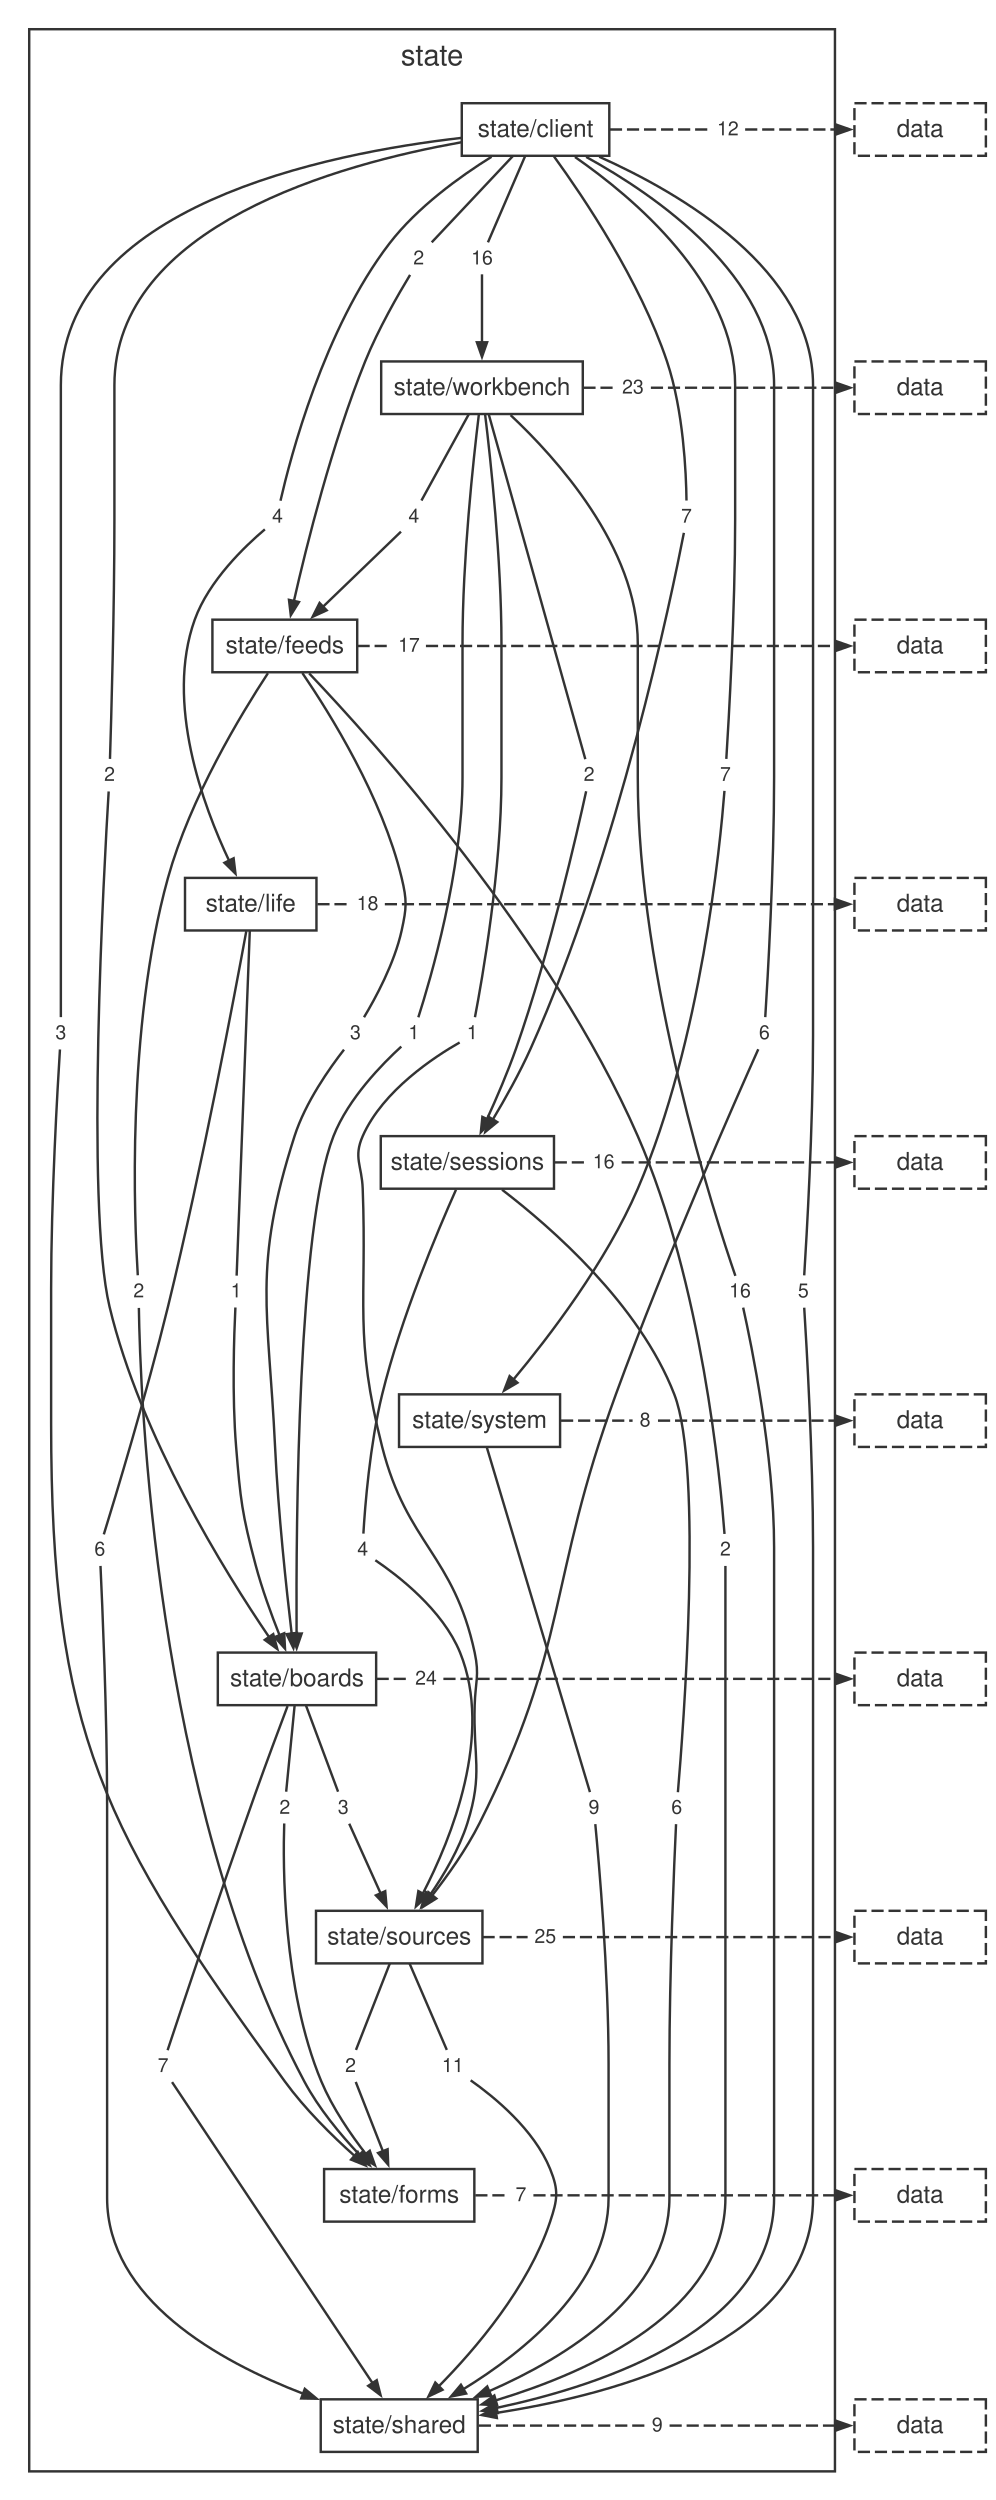
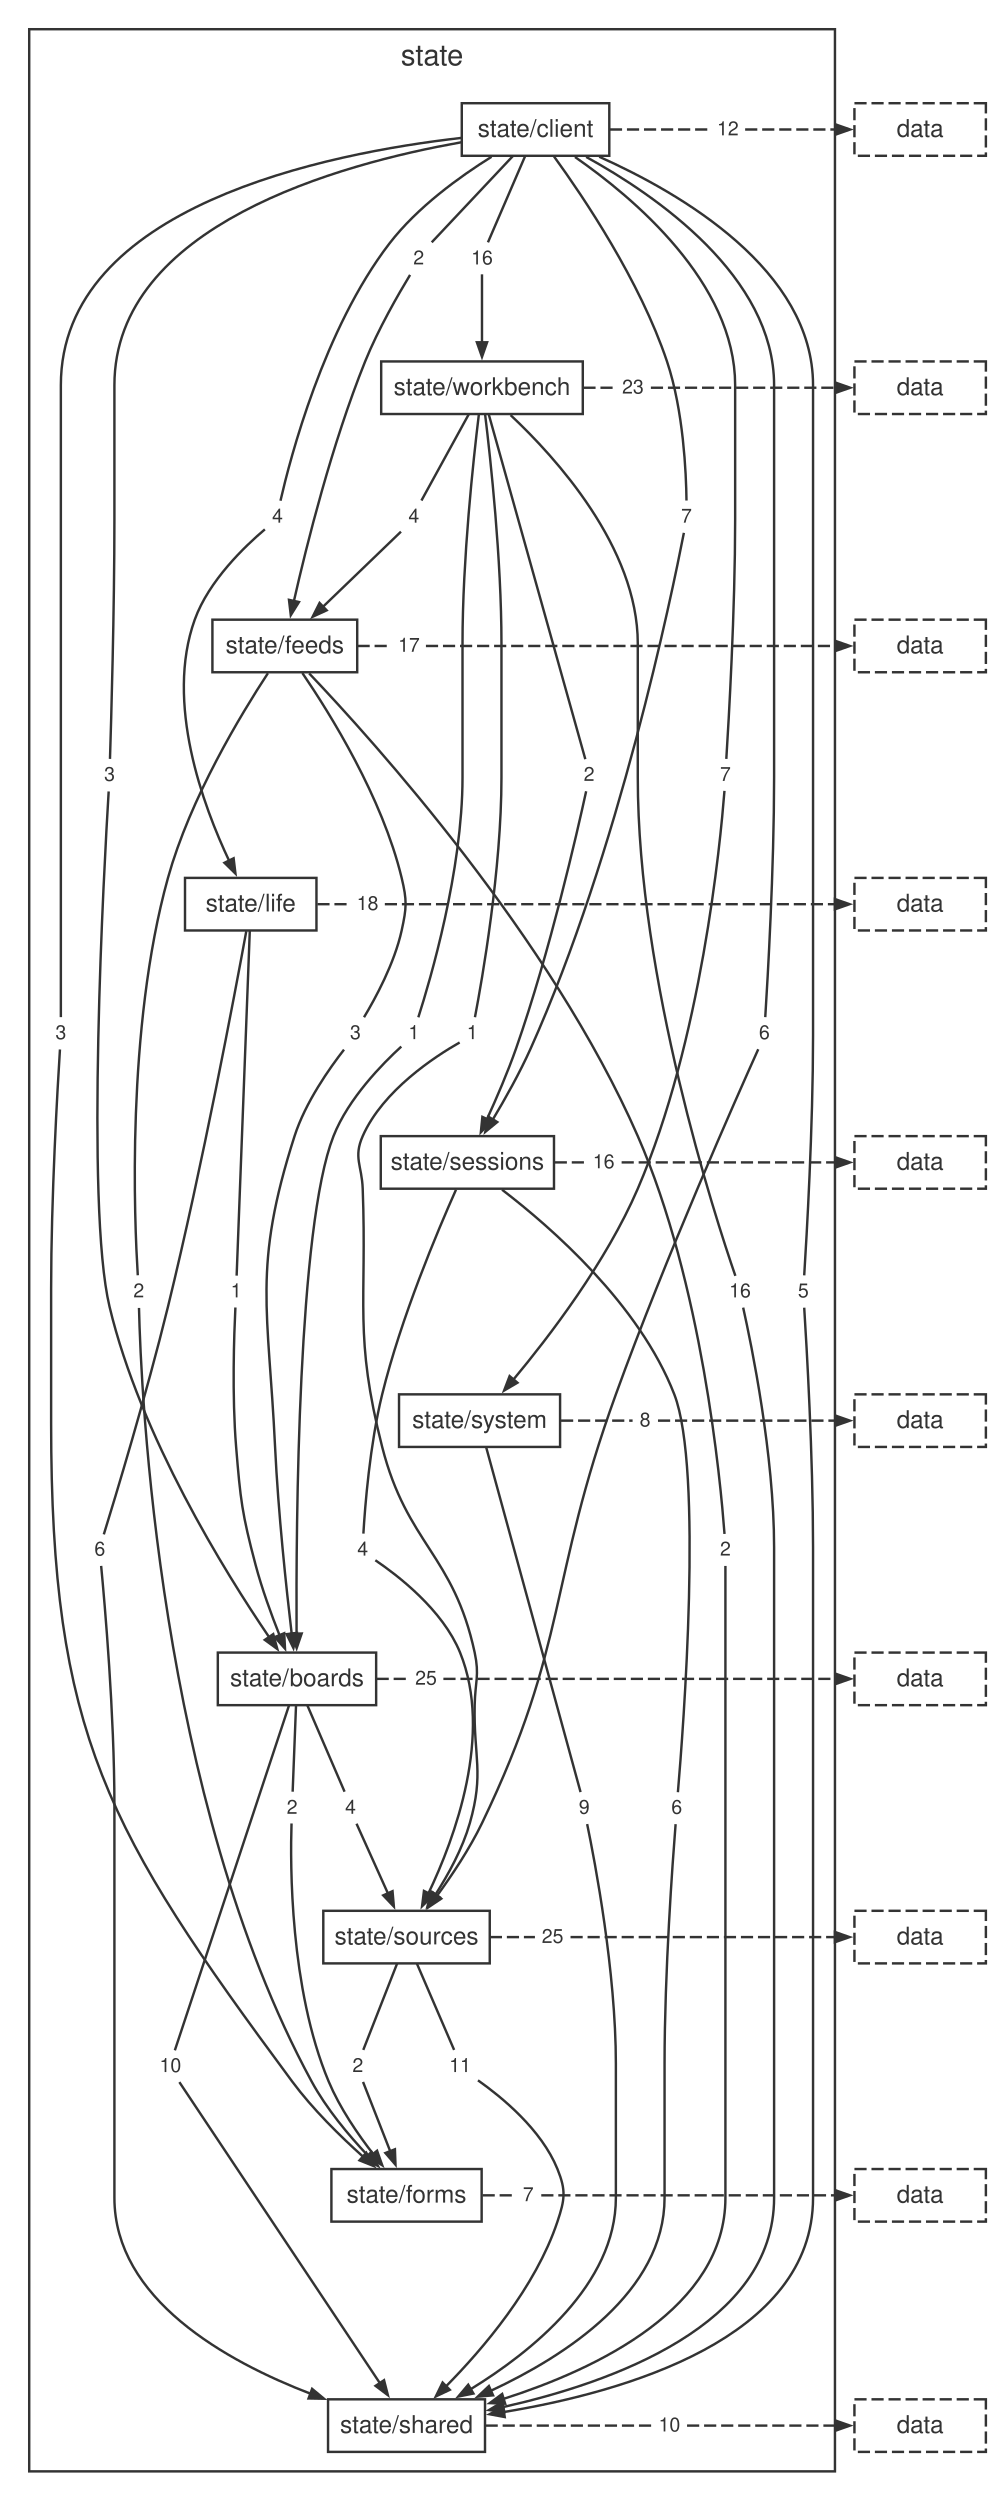
<svg xmlns="http://www.w3.org/2000/svg" width="409pt" height="1027pt" viewBox="0.00 0.00 409.00 1027.00">
  <style>svg { color: #333333; } @media (prefers-color-scheme: dark) { svg { color: #cccccc; background: #1e1e1e; } }</style>
  <g id="graph0" class="graph" transform="scale(1 1) rotate(0) translate(4 1023.24)">
    <g id="clust1" class="cluster">
      <polygon fill="none" stroke="currentColor" points="8,-8 8,-1011.24 339,-1011.24 339,-8 8,-8" />
      <text fill="currentColor" xml:space="preserve" text-anchor="middle" x="173.5" y="-996.44" font-family="Helvetica,Arial,sans-serif" font-size="12.00">state</text>
    </g>
    <g id="node1" class="node">
      <polygon fill="none" stroke="currentColor" points="246.3,-980.84 185.7,-980.84 185.7,-959.24 246.3,-959.24 246.3,-980.84" />
      <text fill="currentColor" xml:space="preserve" text-anchor="middle" x="216" y="-967.04" font-family="Helvetica,Arial,sans-serif" font-size="10.00">state/client</text>
    </g>
    <g id="node2" class="node">
      <polygon fill="none" stroke="currentColor" points="235.41,-874.76 152.59,-874.76 152.59,-853.16 235.41,-853.16 235.41,-874.76" />
      <text fill="currentColor" xml:space="preserve" text-anchor="middle" x="194" y="-860.96" font-family="Helvetica,Arial,sans-serif" font-size="10.00">state/workbench</text>
    </g>
    <g id="node11" class="node">
      <polygon fill="none" stroke="none" points="45.88,-711.08 36.12,-711.08 36.12,-698.6 45.88,-698.6 45.88,-711.08" />
-       <text fill="currentColor" xml:space="preserve" text-anchor="middle" x="41" y="-702.44" font-family="Helvetica,Arial,sans-serif" font-size="8.00">2</text>
+       <text fill="currentColor" xml:space="preserve" text-anchor="middle" x="41" y="-702.44" font-family="Helvetica,Arial,sans-serif" font-size="8.00">3</text>
    </g>
    <g id="edge10" class="edge">
      <path fill="none" stroke="currentColor" d="M185.47,-964.79C135.8,-955.96 43,-930.68 43,-864.96 43,-864.96 43,-864.96 43,-809.92 43,-772.33 41.68,-727.11 41.18,-711.48" />
    </g>
    <g id="node12" class="node">
      <polygon fill="none" stroke="none" points="172.88,-923.24 163.12,-923.24 163.12,-910.76 172.88,-910.76 172.88,-923.24" />
      <text fill="currentColor" xml:space="preserve" text-anchor="middle" x="168" y="-914.6" font-family="Helvetica,Arial,sans-serif" font-size="8.00">2</text>
    </g>
    <g id="edge12" class="edge">
      <path fill="none" stroke="currentColor" d="M206.75,-959.2C196.83,-948.65 181.43,-932.28 173.35,-923.69" />
    </g>
    <g id="node13" class="node">
      <polygon fill="none" stroke="none" points="25.88,-605 16.12,-605 16.12,-592.52 25.88,-592.52 25.88,-605" />
      <text fill="currentColor" xml:space="preserve" text-anchor="middle" x="21" y="-596.36" font-family="Helvetica,Arial,sans-serif" font-size="8.00">3</text>
    </g>
    <g id="edge14" class="edge">
      <path fill="none" stroke="currentColor" d="M185.53,-966.59C130.69,-960.34 21,-938.64 21,-864.96 21,-864.96 21,-864.96 21,-703.84 21,-666.26 21,-621.04 21,-605.4" />
    </g>
    <g id="node14" class="node">
      <polygon fill="none" stroke="none" points="114.88,-817.16 105.12,-817.16 105.12,-804.68 114.88,-804.68 114.88,-817.16" />
      <text fill="currentColor" xml:space="preserve" text-anchor="middle" x="110" y="-808.52" font-family="Helvetica,Arial,sans-serif" font-size="8.00">4</text>
    </g>
    <g id="edge16" class="edge">
      <path fill="none" stroke="currentColor" d="M197.92,-958.83C184.8,-950.65 167.42,-938.1 156,-923.24 128.98,-888.09 115.17,-834.82 111.22,-817.54" />
    </g>
    <g id="node15" class="node">
      <polygon fill="none" stroke="none" points="282.88,-817.16 273.12,-817.16 273.12,-804.68 282.88,-804.68 282.88,-817.16" />
      <text fill="currentColor" xml:space="preserve" text-anchor="middle" x="278" y="-808.52" font-family="Helvetica,Arial,sans-serif" font-size="8.00">7</text>
    </g>
    <g id="edge18" class="edge">
      <path fill="none" stroke="currentColor" d="M223.6,-958.94C235.65,-942.35 258.91,-907.85 270,-874.76 276.78,-854.53 277.88,-828.87 278.01,-817.63" />
    </g>
    <g id="node16" class="node">
      <polygon fill="none" stroke="none" points="330.88,-498.92 321.12,-498.92 321.12,-486.44 330.88,-486.44 330.88,-498.92" />
      <text fill="currentColor" xml:space="preserve" text-anchor="middle" x="326" y="-490.28" font-family="Helvetica,Arial,sans-serif" font-size="8.00">5</text>
    </g>
    <g id="edge20" class="edge">
      <path fill="none" stroke="currentColor" d="M242.15,-958.85C275.81,-943.81 330,-912.26 330,-864.96 330,-864.96 330,-864.96 330,-597.76 330,-560.15 327.36,-514.95 326.37,-499.32" />
    </g>
    <g id="node17" class="node">
      <polygon fill="none" stroke="none" points="314.88,-605 305.12,-605 305.12,-592.52 314.88,-592.52 314.88,-605" />
      <text fill="currentColor" xml:space="preserve" text-anchor="middle" x="310" y="-596.36" font-family="Helvetica,Arial,sans-serif" font-size="8.00">6</text>
    </g>
    <g id="edge22" class="edge">
      <path fill="none" stroke="currentColor" d="M236.78,-958.78C265.55,-942.94 314,-909.63 314,-864.96 314,-864.96 314,-864.96 314,-703.84 314,-666.23 311.36,-621.03 310.37,-605.4" />
    </g>
    <g id="node18" class="node">
      <polygon fill="none" stroke="none" points="298.88,-711.08 289.12,-711.08 289.12,-698.6 298.88,-698.6 298.88,-711.08" />
      <text fill="currentColor" xml:space="preserve" text-anchor="middle" x="294" y="-702.44" font-family="Helvetica,Arial,sans-serif" font-size="8.00">7</text>
    </g>
    <g id="edge24" class="edge">
      <path fill="none" stroke="currentColor" d="M232.2,-958.75C256.1,-942.15 298,-907.06 298,-864.96 298,-864.96 298,-864.96 298,-809.92 298,-772.31 295.36,-727.11 294.37,-711.48" />
    </g>
    <g id="node19" class="node">
      <polygon fill="none" stroke="none" points="200.88,-923.24 187.12,-923.24 187.12,-910.76 200.88,-910.76 200.88,-923.24" />
      <text fill="currentColor" xml:space="preserve" text-anchor="middle" x="194" y="-914.6" font-family="Helvetica,Arial,sans-serif" font-size="8.00">16</text>
    </g>
    <g id="edge26" class="edge">
      <path fill="none" stroke="currentColor" d="M211.76,-959.2C207.21,-948.65 200.16,-932.28 196.45,-923.69" />
    </g>
    <g id="node20" class="node">
      <polygon fill="none" stroke="none" points="301.88,-976.28 288.12,-976.28 288.12,-963.8 301.88,-963.8 301.88,-976.28" />
      <text fill="currentColor" xml:space="preserve" text-anchor="middle" x="295" y="-967.64" font-family="Helvetica,Arial,sans-serif" font-size="8.00">12</text>
    </g>
    <g id="edge28" class="edge">
      <path fill="none" stroke="currentColor" stroke-dasharray="5,2" d="M246.55,-970.04C260.3,-970.04 274.06,-970.04 287.81,-970.04" />
    </g>
    <g id="node3" class="node">
      <polygon fill="none" stroke="currentColor" points="142.74,-768.68 83.26,-768.68 83.26,-747.08 142.74,-747.08 142.74,-768.68" />
      <text fill="currentColor" xml:space="preserve" text-anchor="middle" x="113" y="-754.88" font-family="Helvetica,Arial,sans-serif" font-size="10.00">state/feeds</text>
    </g>
    <g id="node21" class="node">
      <polygon fill="none" stroke="none" points="170.88,-605 161.12,-605 161.12,-592.52 170.88,-592.52 170.88,-605" />
      <text fill="currentColor" xml:space="preserve" text-anchor="middle" x="166" y="-596.36" font-family="Helvetica,Arial,sans-serif" font-size="8.00">1</text>
    </g>
    <g id="edge30" class="edge">
      <path fill="none" stroke="currentColor" d="M192.71,-852.93C190.45,-834.39 186,-793.49 186,-758.88 186,-758.88 186,-758.88 186,-703.84 186,-665.57 172.8,-620.78 167.85,-605.33" />
    </g>
    <g id="node22" class="node">
      <polygon fill="none" stroke="none" points="170.88,-817.16 161.12,-817.16 161.12,-804.68 170.88,-804.68 170.88,-817.16" />
      <text fill="currentColor" xml:space="preserve" text-anchor="middle" x="166" y="-808.52" font-family="Helvetica,Arial,sans-serif" font-size="8.00">4</text>
    </g>
    <g id="edge32" class="edge">
      <path fill="none" stroke="currentColor" d="M188.6,-853.12C182.82,-842.57 173.83,-826.2 169.12,-817.61" />
    </g>
    <g id="node23" class="node">
      <polygon fill="none" stroke="none" points="242.88,-711.08 233.12,-711.08 233.12,-698.6 242.88,-698.6 242.88,-711.08" />
      <text fill="currentColor" xml:space="preserve" text-anchor="middle" x="238" y="-702.44" font-family="Helvetica,Arial,sans-serif" font-size="8.00">2</text>
    </g>
    <g id="edge34" class="edge">
      <path fill="none" stroke="currentColor" d="M196.75,-853.13C205.11,-823.3 229.99,-734.44 236.45,-711.37" />
    </g>
    <g id="node24" class="node">
      <polygon fill="none" stroke="none" points="306.88,-498.92 293.12,-498.92 293.12,-486.44 306.88,-486.44 306.88,-498.92" />
      <text fill="currentColor" xml:space="preserve" text-anchor="middle" x="300" y="-490.28" font-family="Helvetica,Arial,sans-serif" font-size="8.00">16</text>
    </g>
    <g id="edge36" class="edge">
      <path fill="none" stroke="currentColor" d="M205.74,-852.72C224.21,-835.4 258,-798.33 258,-758.88 258,-758.88 258,-758.88 258,-703.84 258,-620.87 289.87,-522.98 298.09,-499.12" />
    </g>
    <g id="node25" class="node">
      <polygon fill="none" stroke="none" points="194.88,-605 185.12,-605 185.12,-592.52 194.88,-592.52 194.88,-605" />
      <text fill="currentColor" xml:space="preserve" text-anchor="middle" x="190" y="-596.36" font-family="Helvetica,Arial,sans-serif" font-size="8.00">1</text>
    </g>
    <g id="edge38" class="edge">
      <path fill="none" stroke="currentColor" d="M195.29,-852.93C197.55,-834.39 202,-793.49 202,-758.88 202,-758.88 202,-758.88 202,-703.84 202,-666.01 194.08,-620.94 191.11,-605.37" />
    </g>
    <g id="node26" class="node">
      <polygon fill="none" stroke="none" points="262.88,-870.2 249.12,-870.2 249.12,-857.72 262.88,-857.72 262.88,-870.2" />
      <text fill="currentColor" xml:space="preserve" text-anchor="middle" x="256" y="-861.56" font-family="Helvetica,Arial,sans-serif" font-size="8.00">23</text>
    </g>
    <g id="edge40" class="edge">
      <path fill="none" stroke="currentColor" stroke-dasharray="5,2" d="M235.66,-863.96C240,-863.96 244.34,-863.96 248.69,-863.96" />
    </g>
    <g id="node4" class="node">
      <polygon fill="none" stroke="currentColor" points="126,-662.6 72,-662.6 72,-641 126,-641 126,-662.6" />
      <text fill="currentColor" xml:space="preserve" text-anchor="middle" x="99" y="-648.8" font-family="Helvetica,Arial,sans-serif" font-size="10.00">state/life</text>
    </g>
    <g id="node27" class="node">
      <polygon fill="none" stroke="none" points="146.88,-605 137.12,-605 137.12,-592.52 146.88,-592.52 146.88,-605" />
      <text fill="currentColor" xml:space="preserve" text-anchor="middle" x="142" y="-596.36" font-family="Helvetica,Arial,sans-serif" font-size="8.00">3</text>
    </g>
    <g id="edge42" class="edge">
      <path fill="none" stroke="currentColor" d="M120.2,-746.77C131.54,-730.16 153.07,-695.64 161,-662.6 163.24,-653.26 163.06,-650.38 161,-641 158.03,-627.45 150.16,-613.04 145.54,-605.35" />
    </g>
    <g id="node28" class="node">
      <polygon fill="none" stroke="none" points="57.88,-498.92 48.12,-498.92 48.12,-486.44 57.88,-486.44 57.88,-498.92" />
      <text fill="currentColor" xml:space="preserve" text-anchor="middle" x="53" y="-490.28" font-family="Helvetica,Arial,sans-serif" font-size="8.00">2</text>
    </g>
    <g id="edge44" class="edge">
      <path fill="none" stroke="currentColor" d="M106.07,-746.7C95.11,-730 74.09,-695.34 65,-662.6 47.77,-600.56 51.24,-521.05 52.6,-499.36" />
    </g>
    <g id="node29" class="node">
      <polygon fill="none" stroke="none" points="298.88,-392.84 289.12,-392.84 289.12,-380.36 298.88,-380.36 298.88,-392.84" />
      <text fill="currentColor" xml:space="preserve" text-anchor="middle" x="294" y="-384.2" font-family="Helvetica,Arial,sans-serif" font-size="8.00">2</text>
    </g>
    <g id="edge46" class="edge">
      <path fill="none" stroke="currentColor" d="M122.99,-746.62C149.57,-718.7 222.4,-637.96 258,-556.52 284.42,-496.08 292.02,-414.77 293.63,-393.1" />
    </g>
    <g id="node30" class="node">
      <polygon fill="none" stroke="none" points="170.88,-764.12 157.12,-764.12 157.12,-751.64 170.88,-751.64 170.88,-764.12" />
      <text fill="currentColor" xml:space="preserve" text-anchor="middle" x="164" y="-755.48" font-family="Helvetica,Arial,sans-serif" font-size="8.00">17</text>
    </g>
    <g id="edge48" class="edge">
      <path fill="none" stroke="currentColor" stroke-dasharray="5,2" d="M142.88,-757.88C147.5,-757.88 152.12,-757.88 156.74,-757.88" />
    </g>
    <g id="node5" class="node">
      <polygon fill="none" stroke="currentColor" points="223.58,-556.52 152.42,-556.52 152.42,-534.92 223.58,-534.92 223.58,-556.52" />
      <text fill="currentColor" xml:space="preserve" text-anchor="middle" x="188" y="-542.72" font-family="Helvetica,Arial,sans-serif" font-size="10.00">state/sessions</text>
    </g>
    <g id="node31" class="node">
      <polygon fill="none" stroke="none" points="97.88,-498.92 88.12,-498.92 88.12,-486.44 97.88,-486.44 97.88,-498.92" />
      <text fill="currentColor" xml:space="preserve" text-anchor="middle" x="93" y="-490.28" font-family="Helvetica,Arial,sans-serif" font-size="8.00">1</text>
    </g>
    <g id="edge50" class="edge">
      <path fill="none" stroke="currentColor" d="M98.62,-640.97C97.49,-611.14 94.09,-522.28 93.21,-499.21" />
    </g>
    <g id="node32" class="node">
      <polygon fill="none" stroke="none" points="41.88,-392.84 32.12,-392.84 32.12,-380.36 41.88,-380.36 41.88,-392.84" />
      <text fill="currentColor" xml:space="preserve" text-anchor="middle" x="37" y="-384.2" font-family="Helvetica,Arial,sans-serif" font-size="8.00">6</text>
    </g>
    <g id="edge52" class="edge">
      <path fill="none" stroke="currentColor" d="M97.18,-640.74C92.46,-614.95 79.2,-544.46 65,-486.44 56.18,-450.41 43.21,-407.68 38.65,-392.92" />
    </g>
    <g id="node33" class="node">
      <polygon fill="none" stroke="none" points="153.88,-658.04 140.12,-658.04 140.12,-645.56 153.88,-645.56 153.88,-658.04" />
      <text fill="currentColor" xml:space="preserve" text-anchor="middle" x="147" y="-649.4" font-family="Helvetica,Arial,sans-serif" font-size="8.00">18</text>
    </g>
    <g id="edge54" class="edge">
      <path fill="none" stroke="currentColor" stroke-dasharray="5,2" d="M126.38,-651.8C130.89,-651.8 135.4,-651.8 139.91,-651.8" />
    </g>
    <g id="node6" class="node">
      <polygon fill="none" stroke="currentColor" points="226.08,-450.44 159.92,-450.44 159.92,-428.84 226.08,-428.84 226.08,-450.44" />
      <text fill="currentColor" xml:space="preserve" text-anchor="middle" x="193" y="-436.64" font-family="Helvetica,Arial,sans-serif" font-size="10.00">state/system</text>
    </g>
    <g id="node34" class="node">
      <polygon fill="none" stroke="none" points="278.88,-286.76 269.12,-286.76 269.12,-274.28 278.88,-274.28 278.88,-286.76" />
      <text fill="currentColor" xml:space="preserve" text-anchor="middle" x="274" y="-278.12" font-family="Helvetica,Arial,sans-serif" font-size="8.00">6</text>
    </g>
    <g id="edge56" class="edge">
      <path fill="none" stroke="currentColor" d="M202.24,-534.51C222.46,-519.01 258.66,-487.43 273,-450.44 284.92,-419.68 276.66,-312.5 274.48,-287" />
    </g>
    <g id="node35" class="node">
      <polygon fill="none" stroke="none" points="149.88,-392.84 140.12,-392.84 140.12,-380.36 149.88,-380.36 149.88,-392.84" />
      <text fill="currentColor" xml:space="preserve" text-anchor="middle" x="145" y="-384.2" font-family="Helvetica,Arial,sans-serif" font-size="8.00">4</text>
    </g>
    <g id="edge58" class="edge">
      <path fill="none" stroke="currentColor" d="M183.32,-534.5C175.72,-517.46 160.75,-481.98 153,-450.44 147.91,-429.72 145.94,-404.32 145.28,-393.23" />
    </g>
    <g id="node36" class="node">
      <polygon fill="none" stroke="none" points="250.88,-551.96 237.12,-551.96 237.12,-539.48 250.88,-539.48 250.88,-551.96" />
      <text fill="currentColor" xml:space="preserve" text-anchor="middle" x="244" y="-543.32" font-family="Helvetica,Arial,sans-serif" font-size="8.00">16</text>
    </g>
    <g id="edge60" class="edge">
      <path fill="none" stroke="currentColor" stroke-dasharray="5,2" d="M223.88,-545.72C228.17,-545.72 232.47,-545.72 236.77,-545.72" />
    </g>
    <g id="node7" class="node">
      <polygon fill="none" stroke="currentColor" points="150.52,-344.36 85.48,-344.36 85.48,-322.76 150.52,-322.76 150.52,-344.36" />
      <text fill="currentColor" xml:space="preserve" text-anchor="middle" x="118" y="-330.56" font-family="Helvetica,Arial,sans-serif" font-size="10.00">state/boards</text>
    </g>
    <g id="node37" class="node">
-       <polygon fill="none" stroke="none" points="244.88,-286.76 235.12,-286.76 235.12,-274.28 244.88,-274.28 244.88,-286.76" />
-       <text fill="currentColor" xml:space="preserve" text-anchor="middle" x="240" y="-278.12" font-family="Helvetica,Arial,sans-serif" font-size="8.00">9</text>
+       <polygon fill="none" stroke="none" points="240.88,-286.76 231.12,-286.76 231.12,-274.28 240.88,-274.28 240.88,-286.76" />
+       <text fill="currentColor" xml:space="preserve" text-anchor="middle" x="236" y="-278.12" font-family="Helvetica,Arial,sans-serif" font-size="8.00">9</text>
    </g>
    <g id="edge62" class="edge">
-       <path fill="none" stroke="currentColor" d="M195.94,-428.81C204.86,-398.98 231.44,-310.12 238.35,-287.05" />
+       <path fill="none" stroke="currentColor" d="M195.69,-428.81C203.85,-398.98 228.17,-310.12 234.49,-287.05" />
    </g>
    <g id="node38" class="node">
      <polygon fill="none" stroke="none" points="265.88,-445.88 256.12,-445.88 256.12,-433.4 265.88,-433.4 265.88,-445.88" />
      <text fill="currentColor" xml:space="preserve" text-anchor="middle" x="261" y="-437.24" font-family="Helvetica,Arial,sans-serif" font-size="8.00">8</text>
    </g>
    <g id="edge64" class="edge">
      <path fill="none" stroke="currentColor" stroke-dasharray="5,2" d="M226.47,-439.64C236.27,-439.64 246.07,-439.64 255.87,-439.64" />
    </g>
    <g id="node8" class="node">
-       <polygon fill="none" stroke="currentColor" points="194.19,-238.28 125.81,-238.28 125.81,-216.68 194.19,-216.68 194.19,-238.28" />
-       <text fill="currentColor" xml:space="preserve" text-anchor="middle" x="160" y="-224.48" font-family="Helvetica,Arial,sans-serif" font-size="10.00">state/sources</text>
+       <polygon fill="none" stroke="currentColor" points="197.19,-238.28 128.81,-238.28 128.81,-216.68 197.19,-216.68 197.19,-238.28" />
+       <text fill="currentColor" xml:space="preserve" text-anchor="middle" x="163" y="-224.48" font-family="Helvetica,Arial,sans-serif" font-size="10.00">state/sources</text>
    </g>
    <g id="node39" class="node">
-       <polygon fill="none" stroke="none" points="117.88,-286.76 108.12,-286.76 108.12,-274.28 117.88,-274.28 117.88,-286.76" />
-       <text fill="currentColor" xml:space="preserve" text-anchor="middle" x="113" y="-278.12" font-family="Helvetica,Arial,sans-serif" font-size="8.00">2</text>
+       <polygon fill="none" stroke="none" points="120.88,-286.76 111.12,-286.76 111.12,-274.28 120.88,-274.28 120.88,-286.76" />
+       <text fill="currentColor" xml:space="preserve" text-anchor="middle" x="116" y="-278.12" font-family="Helvetica,Arial,sans-serif" font-size="8.00">2</text>
    </g>
    <g id="edge66" class="edge">
-       <path fill="none" stroke="currentColor" d="M117.04,-322.72C116,-312.17 114.4,-295.8 113.56,-287.21" />
+       <path fill="none" stroke="currentColor" d="M117.61,-322.72C117.2,-312.17 116.56,-295.8 116.22,-287.21" />
    </g>
    <g id="node40" class="node">
-       <polygon fill="none" stroke="none" points="67.88,-180.68 58.12,-180.68 58.12,-168.2 67.88,-168.2 67.88,-180.68" />
-       <text fill="currentColor" xml:space="preserve" text-anchor="middle" x="63" y="-172.04" font-family="Helvetica,Arial,sans-serif" font-size="8.00">7</text>
+       <polygon fill="none" stroke="none" points="72.88,-180.68 59.12,-180.68 59.12,-168.2 72.88,-168.2 72.88,-180.68" />
+       <text fill="currentColor" xml:space="preserve" text-anchor="middle" x="66" y="-172.04" font-family="Helvetica,Arial,sans-serif" font-size="8.00">10</text>
    </g>
    <g id="edge68" class="edge">
-       <path fill="none" stroke="currentColor" d="M114.14,-322.4C110.64,-313.14 105.38,-299.06 101,-286.76 86.61,-246.36 70.26,-197.33 64.85,-181.02" />
+       <path fill="none" stroke="currentColor" d="M114.75,-322.73C104.88,-292.9 75.47,-204.04 67.83,-180.97" />
    </g>
    <g id="node41" class="node">
-       <polygon fill="none" stroke="none" points="141.88,-286.76 132.12,-286.76 132.12,-274.28 141.88,-274.28 141.88,-286.76" />
-       <text fill="currentColor" xml:space="preserve" text-anchor="middle" x="137" y="-278.12" font-family="Helvetica,Arial,sans-serif" font-size="8.00">3</text>
+       <polygon fill="none" stroke="none" points="144.88,-286.76 135.12,-286.76 135.12,-274.28 144.88,-274.28 144.88,-286.76" />
+       <text fill="currentColor" xml:space="preserve" text-anchor="middle" x="140" y="-278.12" font-family="Helvetica,Arial,sans-serif" font-size="8.00">4</text>
    </g>
    <g id="edge70" class="edge">
-       <path fill="none" stroke="currentColor" d="M121.66,-322.72C125.59,-312.17 131.68,-295.8 134.88,-287.21" />
+       <path fill="none" stroke="currentColor" d="M122.24,-322.72C126.79,-312.17 133.84,-295.8 137.55,-287.21" />
    </g>
    <g id="node42" class="node">
      <polygon fill="none" stroke="none" points="177.88,-339.8 164.12,-339.8 164.12,-327.32 177.88,-327.32 177.88,-339.8" />
-       <text fill="currentColor" xml:space="preserve" text-anchor="middle" x="171" y="-331.16" font-family="Helvetica,Arial,sans-serif" font-size="8.00">24</text>
+       <text fill="currentColor" xml:space="preserve" text-anchor="middle" x="171" y="-331.16" font-family="Helvetica,Arial,sans-serif" font-size="8.00">25</text>
    </g>
    <g id="edge72" class="edge">
      <path fill="none" stroke="currentColor" stroke-dasharray="5,2" d="M150.71,-333.56C155.04,-333.56 159.38,-333.56 163.71,-333.56" />
    </g>
    <g id="node9" class="node">
-       <polygon fill="none" stroke="currentColor" points="190.86,-132.2 129.14,-132.2 129.14,-110.6 190.86,-110.6 190.86,-132.2" />
-       <text fill="currentColor" xml:space="preserve" text-anchor="middle" x="160" y="-118.4" font-family="Helvetica,Arial,sans-serif" font-size="10.00">state/forms</text>
+       <polygon fill="none" stroke="currentColor" points="193.86,-132.2 132.14,-132.2 132.14,-110.6 193.86,-110.6 193.86,-132.2" />
+       <text fill="currentColor" xml:space="preserve" text-anchor="middle" x="163" y="-118.4" font-family="Helvetica,Arial,sans-serif" font-size="10.00">state/forms</text>
    </g>
    <g id="node43" class="node">
-       <polygon fill="none" stroke="none" points="144.88,-180.68 135.12,-180.68 135.12,-168.2 144.88,-168.2 144.88,-180.68" />
-       <text fill="currentColor" xml:space="preserve" text-anchor="middle" x="140" y="-172.04" font-family="Helvetica,Arial,sans-serif" font-size="8.00">2</text>
+       <polygon fill="none" stroke="none" points="147.88,-180.68 138.12,-180.68 138.12,-168.2 147.88,-168.2 147.88,-180.68" />
+       <text fill="currentColor" xml:space="preserve" text-anchor="middle" x="143" y="-172.04" font-family="Helvetica,Arial,sans-serif" font-size="8.00">2</text>
    </g>
    <g id="edge74" class="edge">
-       <path fill="none" stroke="currentColor" d="M156.14,-216.64C152.01,-206.09 145.6,-189.72 142.23,-181.13" />
+       <path fill="none" stroke="currentColor" d="M159.14,-216.64C155.01,-206.09 148.6,-189.72 145.23,-181.13" />
    </g>
    <g id="node44" class="node">
-       <polygon fill="none" stroke="none" points="188.88,-180.68 175.12,-180.68 175.12,-168.2 188.88,-168.2 188.88,-180.68" />
-       <text fill="currentColor" xml:space="preserve" text-anchor="middle" x="182" y="-172.04" font-family="Helvetica,Arial,sans-serif" font-size="8.00">11</text>
+       <polygon fill="none" stroke="none" points="191.88,-180.68 178.12,-180.68 178.12,-168.2 191.88,-168.2 191.88,-180.68" />
+       <text fill="currentColor" xml:space="preserve" text-anchor="middle" x="185" y="-172.04" font-family="Helvetica,Arial,sans-serif" font-size="8.00">11</text>
    </g>
    <g id="edge76" class="edge">
-       <path fill="none" stroke="currentColor" d="M164.24,-216.64C168.79,-206.09 175.84,-189.72 179.55,-181.13" />
+       <path fill="none" stroke="currentColor" d="M167.24,-216.64C171.79,-206.09 178.84,-189.72 182.55,-181.13" />
    </g>
    <g id="node45" class="node">
-       <polygon fill="none" stroke="none" points="226.88,-233.72 213.12,-233.72 213.12,-221.24 226.88,-221.24 226.88,-233.72" />
-       <text fill="currentColor" xml:space="preserve" text-anchor="middle" x="220" y="-225.08" font-family="Helvetica,Arial,sans-serif" font-size="8.00">25</text>
+       <polygon fill="none" stroke="none" points="229.88,-233.72 216.12,-233.72 216.12,-221.24 229.88,-221.24 229.88,-233.72" />
+       <text fill="currentColor" xml:space="preserve" text-anchor="middle" x="223" y="-225.08" font-family="Helvetica,Arial,sans-serif" font-size="8.00">25</text>
    </g>
    <g id="edge78" class="edge">
-       <path fill="none" stroke="currentColor" stroke-dasharray="5,2" d="M194.22,-227.48C200.4,-227.48 206.57,-227.48 212.75,-227.48" />
+       <path fill="none" stroke="currentColor" stroke-dasharray="5,2" d="M197.22,-227.48C203.4,-227.48 209.57,-227.48 215.75,-227.48" />
    </g>
    <g id="node10" class="node">
-       <polygon fill="none" stroke="currentColor" points="192.24,-37.6 127.76,-37.6 127.76,-16 192.24,-16 192.24,-37.6" />
-       <text fill="currentColor" xml:space="preserve" text-anchor="middle" x="160" y="-23.8" font-family="Helvetica,Arial,sans-serif" font-size="10.00">state/shared</text>
+       <polygon fill="none" stroke="currentColor" points="195.24,-37.6 130.76,-37.6 130.76,-16 195.24,-16 195.24,-37.6" />
+       <text fill="currentColor" xml:space="preserve" text-anchor="middle" x="163" y="-23.8" font-family="Helvetica,Arial,sans-serif" font-size="10.00">state/shared</text>
    </g>
    <g id="node46" class="node">
-       <polygon fill="none" stroke="none" points="214.88,-127.64 205.12,-127.64 205.12,-115.16 214.88,-115.16 214.88,-127.64" />
-       <text fill="currentColor" xml:space="preserve" text-anchor="middle" x="210" y="-119" font-family="Helvetica,Arial,sans-serif" font-size="8.00">7</text>
+       <polygon fill="none" stroke="none" points="217.88,-127.64 208.12,-127.64 208.12,-115.16 217.88,-115.16 217.88,-127.64" />
+       <text fill="currentColor" xml:space="preserve" text-anchor="middle" x="213" y="-119" font-family="Helvetica,Arial,sans-serif" font-size="8.00">7</text>
    </g>
    <g id="edge80" class="edge">
-       <path fill="none" stroke="currentColor" stroke-dasharray="5,2" d="M191.25,-121.4C195.74,-121.4 200.23,-121.4 204.73,-121.4" />
+       <path fill="none" stroke="currentColor" stroke-dasharray="5,2" d="M194.25,-121.4C198.74,-121.4 203.23,-121.4 207.73,-121.4" />
    </g>
    <g id="node47" class="node">
-       <polygon fill="none" stroke="none" points="270.88,-33.04 261.12,-33.04 261.12,-20.56 270.88,-20.56 270.88,-33.04" />
-       <text fill="currentColor" xml:space="preserve" text-anchor="middle" x="266" y="-24.4" font-family="Helvetica,Arial,sans-serif" font-size="8.00">9</text>
+       <polygon fill="none" stroke="none" points="277.88,-33.04 264.12,-33.04 264.12,-20.56 277.88,-20.56 277.88,-33.04" />
+       <text fill="currentColor" xml:space="preserve" text-anchor="middle" x="271" y="-24.4" font-family="Helvetica,Arial,sans-serif" font-size="8.00">10</text>
    </g>
    <g id="edge82" class="edge">
-       <path fill="none" stroke="currentColor" stroke-dasharray="5,2" d="M192.71,-26.8C215.42,-26.8 238.13,-26.8 260.85,-26.8" />
+       <path fill="none" stroke="currentColor" stroke-dasharray="5,2" d="M195.48,-26.8C218.2,-26.8 240.91,-26.8 263.63,-26.8" />
    </g>
    <g id="edge11" class="edge">
      <path fill="none" stroke="currentColor" d="M40.64,-698.11C38.81,-668.04 31,-528.29 41,-486.44 53.73,-433.16 88.37,-377.44 106.54,-350.72" />
      <polygon fill="currentColor" stroke="currentColor" points="108.24,-351.95 109.92,-345.82 104.78,-349.57 108.24,-351.95" />
    </g>
    <g id="edge13" class="edge">
      <path fill="none" stroke="currentColor" d="M164.46,-910.31C159.74,-902.53 151.35,-888 146,-874.76 132.34,-840.93 121.97,-799.4 116.75,-776.37" />
      <polygon fill="currentColor" stroke="currentColor" points="118.81,-775.92 115.45,-770.52 114.71,-776.83 118.81,-775.92" />
    </g>
    <g id="edge15" class="edge">
-       <path fill="none" stroke="currentColor" d="M20.63,-592.12C19.64,-576.49 17,-531.29 17,-493.68 17,-493.68 17,-493.68 17,-438.64 17,-311.1 37.96,-271.33 113,-168.2 121.22,-156.91 132.34,-145.93 141.7,-137.56" />
-       <polygon fill="currentColor" stroke="currentColor" points="142.98,-139.22 146.12,-133.69 140.22,-136.06 142.98,-139.22" />
+       <path fill="none" stroke="currentColor" d="M20.63,-592.12C19.64,-576.49 17,-531.29 17,-493.68 17,-493.68 17,-493.68 17,-438.64 17,-310.64 39.85,-271.08 116,-168.2 124.42,-156.82 135.74,-145.71 145.15,-137.27" />
+       <polygon fill="currentColor" stroke="currentColor" points="146.46,-138.92 149.59,-133.39 143.69,-135.76 146.46,-138.92" />
    </g>
    <g id="edge17" class="edge">
      <path fill="none" stroke="currentColor" d="M104.81,-805.78C96.81,-799.02 81.77,-784.75 76,-768.68 63.75,-734.57 79.37,-692.33 90.22,-669.44" />
      <polygon fill="currentColor" stroke="currentColor" points="91.97,-670.66 92.73,-664.35 88.2,-668.8 91.97,-670.66" />
    </g>
    <g id="edge19" class="edge">
      <path fill="none" stroke="currentColor" d="M276.94,-804.35C272.02,-779.07 250.08,-672.93 214,-592.52 209.51,-582.51 203.52,-571.83 198.42,-563.3" />
      <polygon fill="currentColor" stroke="currentColor" points="200.27,-562.3 195.36,-558.27 196.68,-564.49 200.27,-562.3" />
    </g>
    <g id="edge21" class="edge">
-       <path fill="none" stroke="currentColor" d="M326.37,-486.04C327.36,-470.41 330,-425.21 330,-387.6 330,-387.6 330,-387.6 330,-120.4 330,-61.3 249.78,-39.7 199.56,-31.97" />
-       <polygon fill="currentColor" stroke="currentColor" points="200.11,-29.93 193.87,-31.14 199.51,-34.08 200.11,-29.93" />
+       <path fill="none" stroke="currentColor" d="M326.37,-486.04C327.36,-470.41 330,-425.21 330,-387.6 330,-387.6 330,-387.6 330,-120.4 330,-62.54 252.37,-40.53 202.97,-32.38" />
+       <polygon fill="currentColor" stroke="currentColor" points="203.34,-30.32 197.09,-31.47 202.7,-34.47 203.34,-30.32" />
    </g>
    <g id="edge23" class="edge">
-       <path fill="none" stroke="currentColor" d="M307.5,-592.21C298.84,-572.87 269.51,-506.6 249,-450.44 220.82,-373.27 229.92,-347.67 193,-274.28 187.63,-263.61 179.9,-252.72 173.26,-244.24" />
-       <polygon fill="currentColor" stroke="currentColor" points="175.23,-243.33 169.84,-239.96 171.95,-245.96 175.23,-243.33" />
+       <path fill="none" stroke="currentColor" d="M307.49,-592.21C298.79,-572.89 269.37,-506.66 249,-450.44 221.06,-373.32 229.59,-348.18 194,-274.28 188.95,-263.8 181.74,-252.99 175.55,-244.5" />
+       <polygon fill="currentColor" stroke="currentColor" points="177.24,-243.26 171.96,-239.72 173.88,-245.78 177.24,-243.26" />
    </g>
    <g id="edge25" class="edge">
      <path fill="none" stroke="currentColor" d="M293.61,-698.35C291.93,-676.71 284.1,-595.5 258,-534.92 245,-504.74 221.68,-474.22 206.8,-456.39" />
      <polygon fill="currentColor" stroke="currentColor" points="208.56,-455.22 203.08,-452 205.35,-457.94 208.56,-455.22" />
    </g>
    <g id="edge27" class="edge">
      <path fill="none" stroke="currentColor" d="M194,-910.54C194,-903.88 194,-892.31 194,-882.49" />
      <polygon fill="currentColor" stroke="currentColor" points="196.1,-882.63 194,-876.63 191.9,-882.63 196.1,-882.63" />
    </g>
    <g id="node48" class="node">
      <polygon fill="none" stroke="currentColor" stroke-dasharray="5,2" points="401,-980.84 347,-980.84 347,-959.24 401,-959.24 401,-980.84" />
      <text fill="currentColor" xml:space="preserve" text-anchor="middle" x="374" y="-967.04" font-family="Helvetica,Arial,sans-serif" font-size="10.00">data</text>
    </g>
    <g id="edge29" class="edge">
      <path fill="none" stroke="currentColor" stroke-dasharray="5,2" d="M302.1,-970.04C314.54,-970.04 326.99,-970.04 339.43,-970.04" />
      <polygon fill="currentColor" stroke="currentColor" points="339.24,-972.14 345.24,-970.04 339.24,-967.94 339.24,-972.14" />
    </g>
    <g id="edge31" class="edge">
      <path fill="none" stroke="currentColor" d="M160.85,-593.31C153.21,-586.34 139.11,-572.05 133,-556.52 118.38,-519.4 117.59,-397.64 117.83,-352.02" />
      <polygon fill="currentColor" stroke="currentColor" points="119.93,-352.19 117.87,-346.18 115.73,-352.16 119.93,-352.19" />
    </g>
    <g id="edge33" class="edge">
      <path fill="none" stroke="currentColor" d="M160.72,-804.84C153.32,-797.71 139.54,-784.44 128.69,-773.99" />
      <polygon fill="currentColor" stroke="currentColor" points="130.19,-772.52 124.42,-769.87 127.28,-775.55 130.19,-772.52" />
    </g>
    <g id="edge35" class="edge">
      <path fill="none" stroke="currentColor" d="M236.79,-698.19C233.19,-681.68 221.92,-632.18 208,-592.52 204.54,-582.67 199.92,-571.96 195.99,-563.38" />
      <polygon fill="currentColor" stroke="currentColor" points="197.97,-562.66 193.53,-558.11 194.16,-564.43 197.97,-562.66" />
    </g>
    <g id="edge37" class="edge">
-       <path fill="none" stroke="currentColor" d="M301.29,-486.07C304.76,-470.53 314,-425.52 314,-387.6 314,-387.6 314,-387.6 314,-120.4 314,-67.1 245.4,-43.7 199.77,-34.03" />
-       <polygon fill="currentColor" stroke="currentColor" points="200.44,-32.02 194.14,-32.89 199.61,-36.14 200.44,-32.02" />
+       <path fill="none" stroke="currentColor" d="M301.29,-486.07C304.76,-470.53 314,-425.52 314,-387.6 314,-387.6 314,-387.6 314,-120.4 314,-68.11 247.39,-44.43 202.65,-34.42" />
+       <polygon fill="currentColor" stroke="currentColor" points="203.18,-32.39 196.87,-33.19 202.3,-36.5 203.18,-32.39" />
    </g>
    <g id="edge39" class="edge">
-       <path fill="none" stroke="currentColor" d="M184.82,-594.99C174.85,-589.32 153.28,-575.34 145,-556.52 141.13,-547.73 144.64,-544.51 145,-534.92 146.78,-487.67 141.35,-474.66 153,-428.84 163.15,-388.94 182.36,-384.61 191,-344.36 193.01,-334.97 191.3,-332.36 191,-322.76 190.33,-301.18 194.49,-294.87 188,-274.28 184.65,-263.66 178.33,-252.97 172.53,-244.59" />
-       <polygon fill="currentColor" stroke="currentColor" points="174.36,-243.54 169.15,-239.9 170.96,-246 174.36,-243.54" />
+       <path fill="none" stroke="currentColor" d="M184.82,-594.99C174.85,-589.32 153.28,-575.34 145,-556.52 141.13,-547.73 144.64,-544.51 145,-534.92 146.78,-487.67 141.35,-474.66 153,-428.84 163.15,-388.94 182.36,-384.61 191,-344.36 193.01,-334.97 191.2,-332.36 191,-322.76 190.56,-301.2 194.93,-295.01 189,-274.28 185.99,-263.77 180.13,-253.09 174.72,-244.69" />
+       <polygon fill="currentColor" stroke="currentColor" points="176.67,-243.82 171.58,-240.01 173.18,-246.16 176.67,-243.82" />
    </g>
    <g id="node49" class="node">
      <polygon fill="none" stroke="currentColor" stroke-dasharray="5,2" points="401,-874.76 347,-874.76 347,-853.16 401,-853.16 401,-874.76" />
      <text fill="currentColor" xml:space="preserve" text-anchor="middle" x="374" y="-860.96" font-family="Helvetica,Arial,sans-serif" font-size="10.00">data</text>
    </g>
    <g id="edge41" class="edge">
      <path fill="none" stroke="currentColor" stroke-dasharray="5,2" d="M263.38,-863.96C288.68,-863.96 313.98,-863.96 339.28,-863.96" />
      <polygon fill="currentColor" stroke="currentColor" points="339.26,-866.06 345.26,-863.96 339.26,-861.86 339.26,-866.06" />
    </g>
    <g id="edge43" class="edge">
      <path fill="none" stroke="currentColor" d="M137.32,-592.05C131.4,-584.46 121.45,-570.39 117,-556.52 99.65,-502.37 106.3,-485.63 109,-428.84 110.28,-401.97 113.6,-370.93 115.83,-352.03" />
      <polygon fill="currentColor" stroke="currentColor" points="117.9,-352.43 116.53,-346.22 113.73,-351.93 117.9,-352.43" />
    </g>
    <g id="edge45" class="edge">
-       <path fill="none" stroke="currentColor" d="M53.05,-485.95C53.53,-452.99 59.07,-284.76 121,-168.2 126.89,-157.11 135.85,-146.33 143.7,-138.02" />
-       <polygon fill="currentColor" stroke="currentColor" points="145.16,-139.53 147.85,-133.77 142.15,-136.6 145.16,-139.53" />
+       <path fill="none" stroke="currentColor" d="M53.1,-485.94C53.87,-452.92 60.91,-284.42 124,-168.2 130.07,-157.01 139.2,-146.1 147.1,-137.73" />
+       <polygon fill="currentColor" stroke="currentColor" points="148.58,-139.22 151.27,-133.46 145.57,-136.29 148.58,-139.22" />
    </g>
    <g id="edge47" class="edge">
-       <path fill="none" stroke="currentColor" d="M294,-379.96C294,-364.32 294,-319.1 294,-281.52 294,-281.52 294,-281.52 294,-120.4 294,-74.08 239.14,-49.12 199.62,-37.16" />
-       <polygon fill="currentColor" stroke="currentColor" points="200.24,-35.15 193.89,-35.49 199.07,-39.18 200.24,-35.15" />
+       <path fill="none" stroke="currentColor" d="M294,-379.96C294,-364.32 294,-319.1 294,-281.52 294,-281.52 294,-281.52 294,-120.4 294,-75.17 241.29,-50.06 202.74,-37.75" />
+       <polygon fill="currentColor" stroke="currentColor" points="203.52,-35.79 197.17,-36.04 202.29,-39.81 203.52,-35.79" />
    </g>
    <g id="node50" class="node">
      <polygon fill="none" stroke="currentColor" stroke-dasharray="5,2" points="401,-768.68 347,-768.68 347,-747.08 401,-747.08 401,-768.68" />
      <text fill="currentColor" xml:space="preserve" text-anchor="middle" x="374" y="-754.88" font-family="Helvetica,Arial,sans-serif" font-size="10.00">data</text>
    </g>
    <g id="edge49" class="edge">
      <path fill="none" stroke="currentColor" stroke-dasharray="5,2" d="M170.97,-757.88C227.13,-757.88 283.28,-757.88 339.43,-757.88" />
      <polygon fill="currentColor" stroke="currentColor" points="339.13,-759.98 345.13,-757.88 339.13,-755.78 339.13,-759.98" />
    </g>
    <g id="edge51" class="edge">
      <path fill="none" stroke="currentColor" d="M92.7,-486.12C92.16,-475.15 91.27,-449.93 93,-428.84 94.78,-407.07 95.4,-401.47 101,-380.36 103.59,-370.6 107.45,-360 110.84,-351.47" />
      <polygon fill="currentColor" stroke="currentColor" points="112.76,-352.32 113.08,-345.97 108.87,-350.73 112.76,-352.32" />
    </g>
    <g id="edge53" class="edge">
-       <path fill="none" stroke="currentColor" d="M37.28,-379.96C38.02,-364.33 40,-319.12 40,-281.52 40,-281.52 40,-281.52 40,-120.4 40,-78.83 85.69,-53.3 120.69,-39.85" />
-       <polygon fill="currentColor" stroke="currentColor" points="121.21,-41.9 126.11,-37.84 119.75,-37.96 121.21,-41.9" />
+       <path fill="none" stroke="currentColor" d="M37.55,-379.97C39.04,-364.35 43,-319.17 43,-281.52 43,-281.52 43,-281.52 43,-120.4 43,-78.83 88.69,-53.3 123.69,-39.85" />
+       <polygon fill="currentColor" stroke="currentColor" points="124.21,-41.9 129.11,-37.84 122.75,-37.96 124.21,-41.9" />
    </g>
    <g id="node51" class="node">
      <polygon fill="none" stroke="currentColor" stroke-dasharray="5,2" points="401,-662.6 347,-662.6 347,-641 401,-641 401,-662.6" />
      <text fill="currentColor" xml:space="preserve" text-anchor="middle" x="374" y="-648.8" font-family="Helvetica,Arial,sans-serif" font-size="10.00">data</text>
    </g>
    <g id="edge55" class="edge">
      <path fill="none" stroke="currentColor" stroke-dasharray="5,2" d="M154.09,-651.8C215.85,-651.8 277.61,-651.8 339.37,-651.8" />
      <polygon fill="currentColor" stroke="currentColor" points="339,-653.9 345,-651.8 339,-649.7 339,-653.9" />
    </g>
    <g id="edge57" class="edge">
-       <path fill="none" stroke="currentColor" d="M273.72,-273.88C272.98,-258.25 271,-213.04 271,-175.44 271,-175.44 271,-175.44 271,-120.4 271,-80.92 229.09,-55 196.77,-40.87" />
-       <polygon fill="currentColor" stroke="currentColor" points="197.78,-39.02 191.43,-38.63 196.15,-42.89 197.78,-39.02" />
+       <path fill="none" stroke="currentColor" d="M273.54,-273.88C272.3,-258.26 269,-213.07 269,-175.44 269,-175.44 269,-175.44 269,-120.4 269,-81.78 228.6,-55.55 197.68,-41.13" />
+       <polygon fill="currentColor" stroke="currentColor" points="198.56,-39.23 192.23,-38.69 196.84,-43.06 198.56,-39.23" />
    </g>
    <g id="edge59" class="edge">
-       <path fill="none" stroke="currentColor" d="M150.19,-382.29C159.3,-376.13 177.88,-361.92 185,-344.36 198.66,-310.65 181.55,-268.26 169.64,-245.24" />
-       <polygon fill="currentColor" stroke="currentColor" points="171.56,-244.37 166.87,-240.08 167.86,-246.36 171.56,-244.37" />
+       <path fill="none" stroke="currentColor" d="M150.19,-382.29C159.3,-376.13 177.88,-361.92 185,-344.36 198.59,-310.82 182.94,-268.37 171.93,-245.29" />
+       <polygon fill="currentColor" stroke="currentColor" points="173.93,-244.58 169.38,-240.14 170.16,-246.44 173.93,-244.58" />
    </g>
    <g id="node52" class="node">
      <polygon fill="none" stroke="currentColor" stroke-dasharray="5,2" points="401,-556.52 347,-556.52 347,-534.92 401,-534.92 401,-556.52" />
      <text fill="currentColor" xml:space="preserve" text-anchor="middle" x="374" y="-542.72" font-family="Helvetica,Arial,sans-serif" font-size="10.00">data</text>
    </g>
    <g id="edge61" class="edge">
      <path fill="none" stroke="currentColor" stroke-dasharray="5,2" d="M251.36,-545.72C280.66,-545.72 309.95,-545.72 339.25,-545.72" />
      <polygon fill="currentColor" stroke="currentColor" points="339.18,-547.82 345.18,-545.72 339.18,-543.62 339.18,-547.82" />
    </g>
    <g id="edge63" class="edge">
-       <path fill="none" stroke="currentColor" d="M240.55,-273.89C242.04,-258.27 246,-213.09 246,-175.44 246,-175.44 246,-175.44 246,-120.4 246,-84.8 211.45,-57.13 186.15,-41.64" />
-       <polygon fill="currentColor" stroke="currentColor" points="187.48,-39.98 181.25,-38.74 185.34,-43.6 187.48,-39.98" />
+       <path fill="none" stroke="currentColor" d="M237.2,-273.91C240.42,-258.35 249,-213.32 249,-175.44 249,-175.44 249,-175.44 249,-120.4 249,-84.8 214.45,-57.13 189.15,-41.64" />
+       <polygon fill="currentColor" stroke="currentColor" points="190.48,-39.98 184.25,-38.74 188.34,-43.6 190.48,-39.98" />
    </g>
    <g id="node53" class="node">
      <polygon fill="none" stroke="currentColor" stroke-dasharray="5,2" points="401,-450.44 347,-450.44 347,-428.84 401,-428.84 401,-450.44" />
      <text fill="currentColor" xml:space="preserve" text-anchor="middle" x="374" y="-436.64" font-family="Helvetica,Arial,sans-serif" font-size="10.00">data</text>
    </g>
    <g id="edge65" class="edge">
      <path fill="none" stroke="currentColor" stroke-dasharray="5,2" d="M266.3,-439.64C290.68,-439.64 315.05,-439.64 339.43,-439.64" />
      <polygon fill="currentColor" stroke="currentColor" points="339.14,-441.74 345.14,-439.64 339.14,-437.54 339.14,-441.74" />
    </g>
    <g id="edge67" class="edge">
-       <path fill="none" stroke="currentColor" d="M112.76,-274.16C112.22,-257.65 112.03,-206.33 128,-168.2 132.57,-157.3 140.04,-146.39 146.61,-137.96" />
-       <polygon fill="currentColor" stroke="currentColor" points="147.9,-139.72 150.03,-133.73 144.63,-137.08 147.9,-139.72" />
+       <path fill="none" stroke="currentColor" d="M115.76,-274.16C115.22,-257.65 115.03,-206.33 131,-168.2 135.57,-157.3 143.04,-146.39 149.61,-137.96" />
+       <polygon fill="currentColor" stroke="currentColor" points="150.9,-139.72 153.03,-133.73 147.63,-137.08 150.9,-139.72" />
    </g>
    <g id="edge69" class="edge">
-       <path fill="none" stroke="currentColor" d="M66.68,-167.91C80.25,-147.55 127.71,-76.28 149.24,-43.96" />
-       <polygon fill="currentColor" stroke="currentColor" points="150.76,-45.46 152.34,-39.3 147.27,-43.13 150.76,-45.46" />
+       <path fill="none" stroke="currentColor" d="M69.68,-167.91C83.25,-147.55 130.71,-76.28 152.24,-43.96" />
+       <polygon fill="currentColor" stroke="currentColor" points="153.76,-45.46 155.34,-39.3 150.27,-43.13 153.76,-45.46" />
    </g>
    <g id="edge71" class="edge">
-       <path fill="none" stroke="currentColor" d="M139.46,-274.06C142.52,-267.27 147.88,-255.37 152.36,-245.43" />
-       <polygon fill="currentColor" stroke="currentColor" points="154.25,-246.35 154.8,-240.02 150.42,-244.63 154.25,-246.35" />
+       <path fill="none" stroke="currentColor" d="M142.46,-274.06C145.52,-267.27 150.88,-255.37 155.36,-245.43" />
+       <polygon fill="currentColor" stroke="currentColor" points="157.25,-246.35 157.8,-240.02 153.42,-244.63 157.25,-246.35" />
    </g>
    <g id="node54" class="node">
      <polygon fill="none" stroke="currentColor" stroke-dasharray="5,2" points="401,-344.36 347,-344.36 347,-322.76 401,-322.76 401,-344.36" />
      <text fill="currentColor" xml:space="preserve" text-anchor="middle" x="374" y="-330.56" font-family="Helvetica,Arial,sans-serif" font-size="10.00">data</text>
    </g>
    <g id="edge73" class="edge">
      <path fill="none" stroke="currentColor" stroke-dasharray="5,2" d="M178.14,-333.56C231.95,-333.56 285.77,-333.56 339.59,-333.56" />
      <polygon fill="currentColor" stroke="currentColor" points="339.33,-335.66 345.33,-333.56 339.33,-331.46 339.33,-335.66" />
    </g>
    <g id="edge75" class="edge">
-       <path fill="none" stroke="currentColor" d="M142.14,-167.98C144.8,-161.19 149.46,-149.29 153.36,-139.35" />
-       <polygon fill="currentColor" stroke="currentColor" points="155.23,-140.32 155.47,-133.97 151.32,-138.79 155.23,-140.32" />
+       <path fill="none" stroke="currentColor" d="M145.14,-167.98C147.8,-161.19 152.46,-149.29 156.36,-139.35" />
+       <polygon fill="currentColor" stroke="currentColor" points="158.23,-140.32 158.47,-133.97 154.32,-138.79 158.23,-140.32" />
    </g>
    <g id="edge77" class="edge">
-       <path fill="none" stroke="currentColor" d="M189.35,-168.64C198.97,-161.86 215.41,-148.47 222,-132.2 225.61,-123.3 225.03,-119.71 222,-110.6 213.01,-83.59 191.38,-58.28 176.21,-42.92" />
-       <polygon fill="currentColor" stroke="currentColor" points="177.77,-41.51 172.03,-38.79 174.82,-44.5 177.77,-41.51" />
+       <path fill="none" stroke="currentColor" d="M192.35,-168.64C201.97,-161.86 218.41,-148.47 225,-132.2 228.61,-123.3 228.03,-119.71 225,-110.6 216.01,-83.59 194.38,-58.28 179.21,-42.92" />
+       <polygon fill="currentColor" stroke="currentColor" points="180.77,-41.51 175.03,-38.79 177.82,-44.5 180.77,-41.51" />
    </g>
    <g id="node55" class="node">
      <polygon fill="none" stroke="currentColor" stroke-dasharray="5,2" points="401,-238.28 347,-238.28 347,-216.68 401,-216.68 401,-238.28" />
      <text fill="currentColor" xml:space="preserve" text-anchor="middle" x="374" y="-224.48" font-family="Helvetica,Arial,sans-serif" font-size="10.00">data</text>
    </g>
    <g id="edge79" class="edge">
-       <path fill="none" stroke="currentColor" stroke-dasharray="5,2" d="M227.22,-227.48C264.58,-227.48 301.94,-227.48 339.29,-227.48" />
-       <polygon fill="currentColor" stroke="currentColor" points="339.25,-229.58 345.25,-227.48 339.25,-225.38 339.25,-229.58" />
+       <path fill="none" stroke="currentColor" stroke-dasharray="5,2" d="M230.37,-227.48C266.67,-227.48 302.96,-227.48 339.25,-227.48" />
+       <polygon fill="currentColor" stroke="currentColor" points="339,-229.58 345,-227.48 339,-225.38 339,-229.58" />
    </g>
    <g id="node56" class="node">
      <polygon fill="none" stroke="currentColor" stroke-dasharray="5,2" points="401,-132.2 347,-132.2 347,-110.6 401,-110.6 401,-132.2" />
      <text fill="currentColor" xml:space="preserve" text-anchor="middle" x="374" y="-118.4" font-family="Helvetica,Arial,sans-serif" font-size="10.00">data</text>
    </g>
    <g id="edge81" class="edge">
-       <path fill="none" stroke="currentColor" stroke-dasharray="5,2" d="M215.12,-121.4C256.5,-121.4 297.87,-121.4 339.24,-121.4" />
-       <polygon fill="currentColor" stroke="currentColor" points="339.18,-123.5 345.18,-121.4 339.18,-119.3 339.18,-123.5" />
+       <path fill="none" stroke="currentColor" stroke-dasharray="5,2" d="M218.35,-121.4C258.69,-121.4 299.03,-121.4 339.37,-121.4" />
+       <polygon fill="currentColor" stroke="currentColor" points="339.13,-123.5 345.13,-121.4 339.13,-119.3 339.13,-123.5" />
    </g>
    <g id="node57" class="node">
      <polygon fill="none" stroke="currentColor" stroke-dasharray="5,2" points="401,-37.6 347,-37.6 347,-16 401,-16 401,-37.6" />
      <text fill="currentColor" xml:space="preserve" text-anchor="middle" x="374" y="-23.8" font-family="Helvetica,Arial,sans-serif" font-size="10.00">data</text>
    </g>
    <g id="edge83" class="edge">
-       <path fill="none" stroke="currentColor" stroke-dasharray="5,2" d="M271.06,-26.8C293.8,-26.8 316.54,-26.8 339.27,-26.8" />
-       <polygon fill="currentColor" stroke="currentColor" points="339.14,-28.9 345.14,-26.8 339.14,-24.7 339.14,-28.9" />
+       <path fill="none" stroke="currentColor" stroke-dasharray="5,2" d="M278.24,-26.8C298.56,-26.8 318.89,-26.8 339.21,-26.8" />
+       <polygon fill="currentColor" stroke="currentColor" points="339.18,-28.9 345.18,-26.8 339.18,-24.7 339.18,-28.9" />
    </g>
  </g>
</svg>
